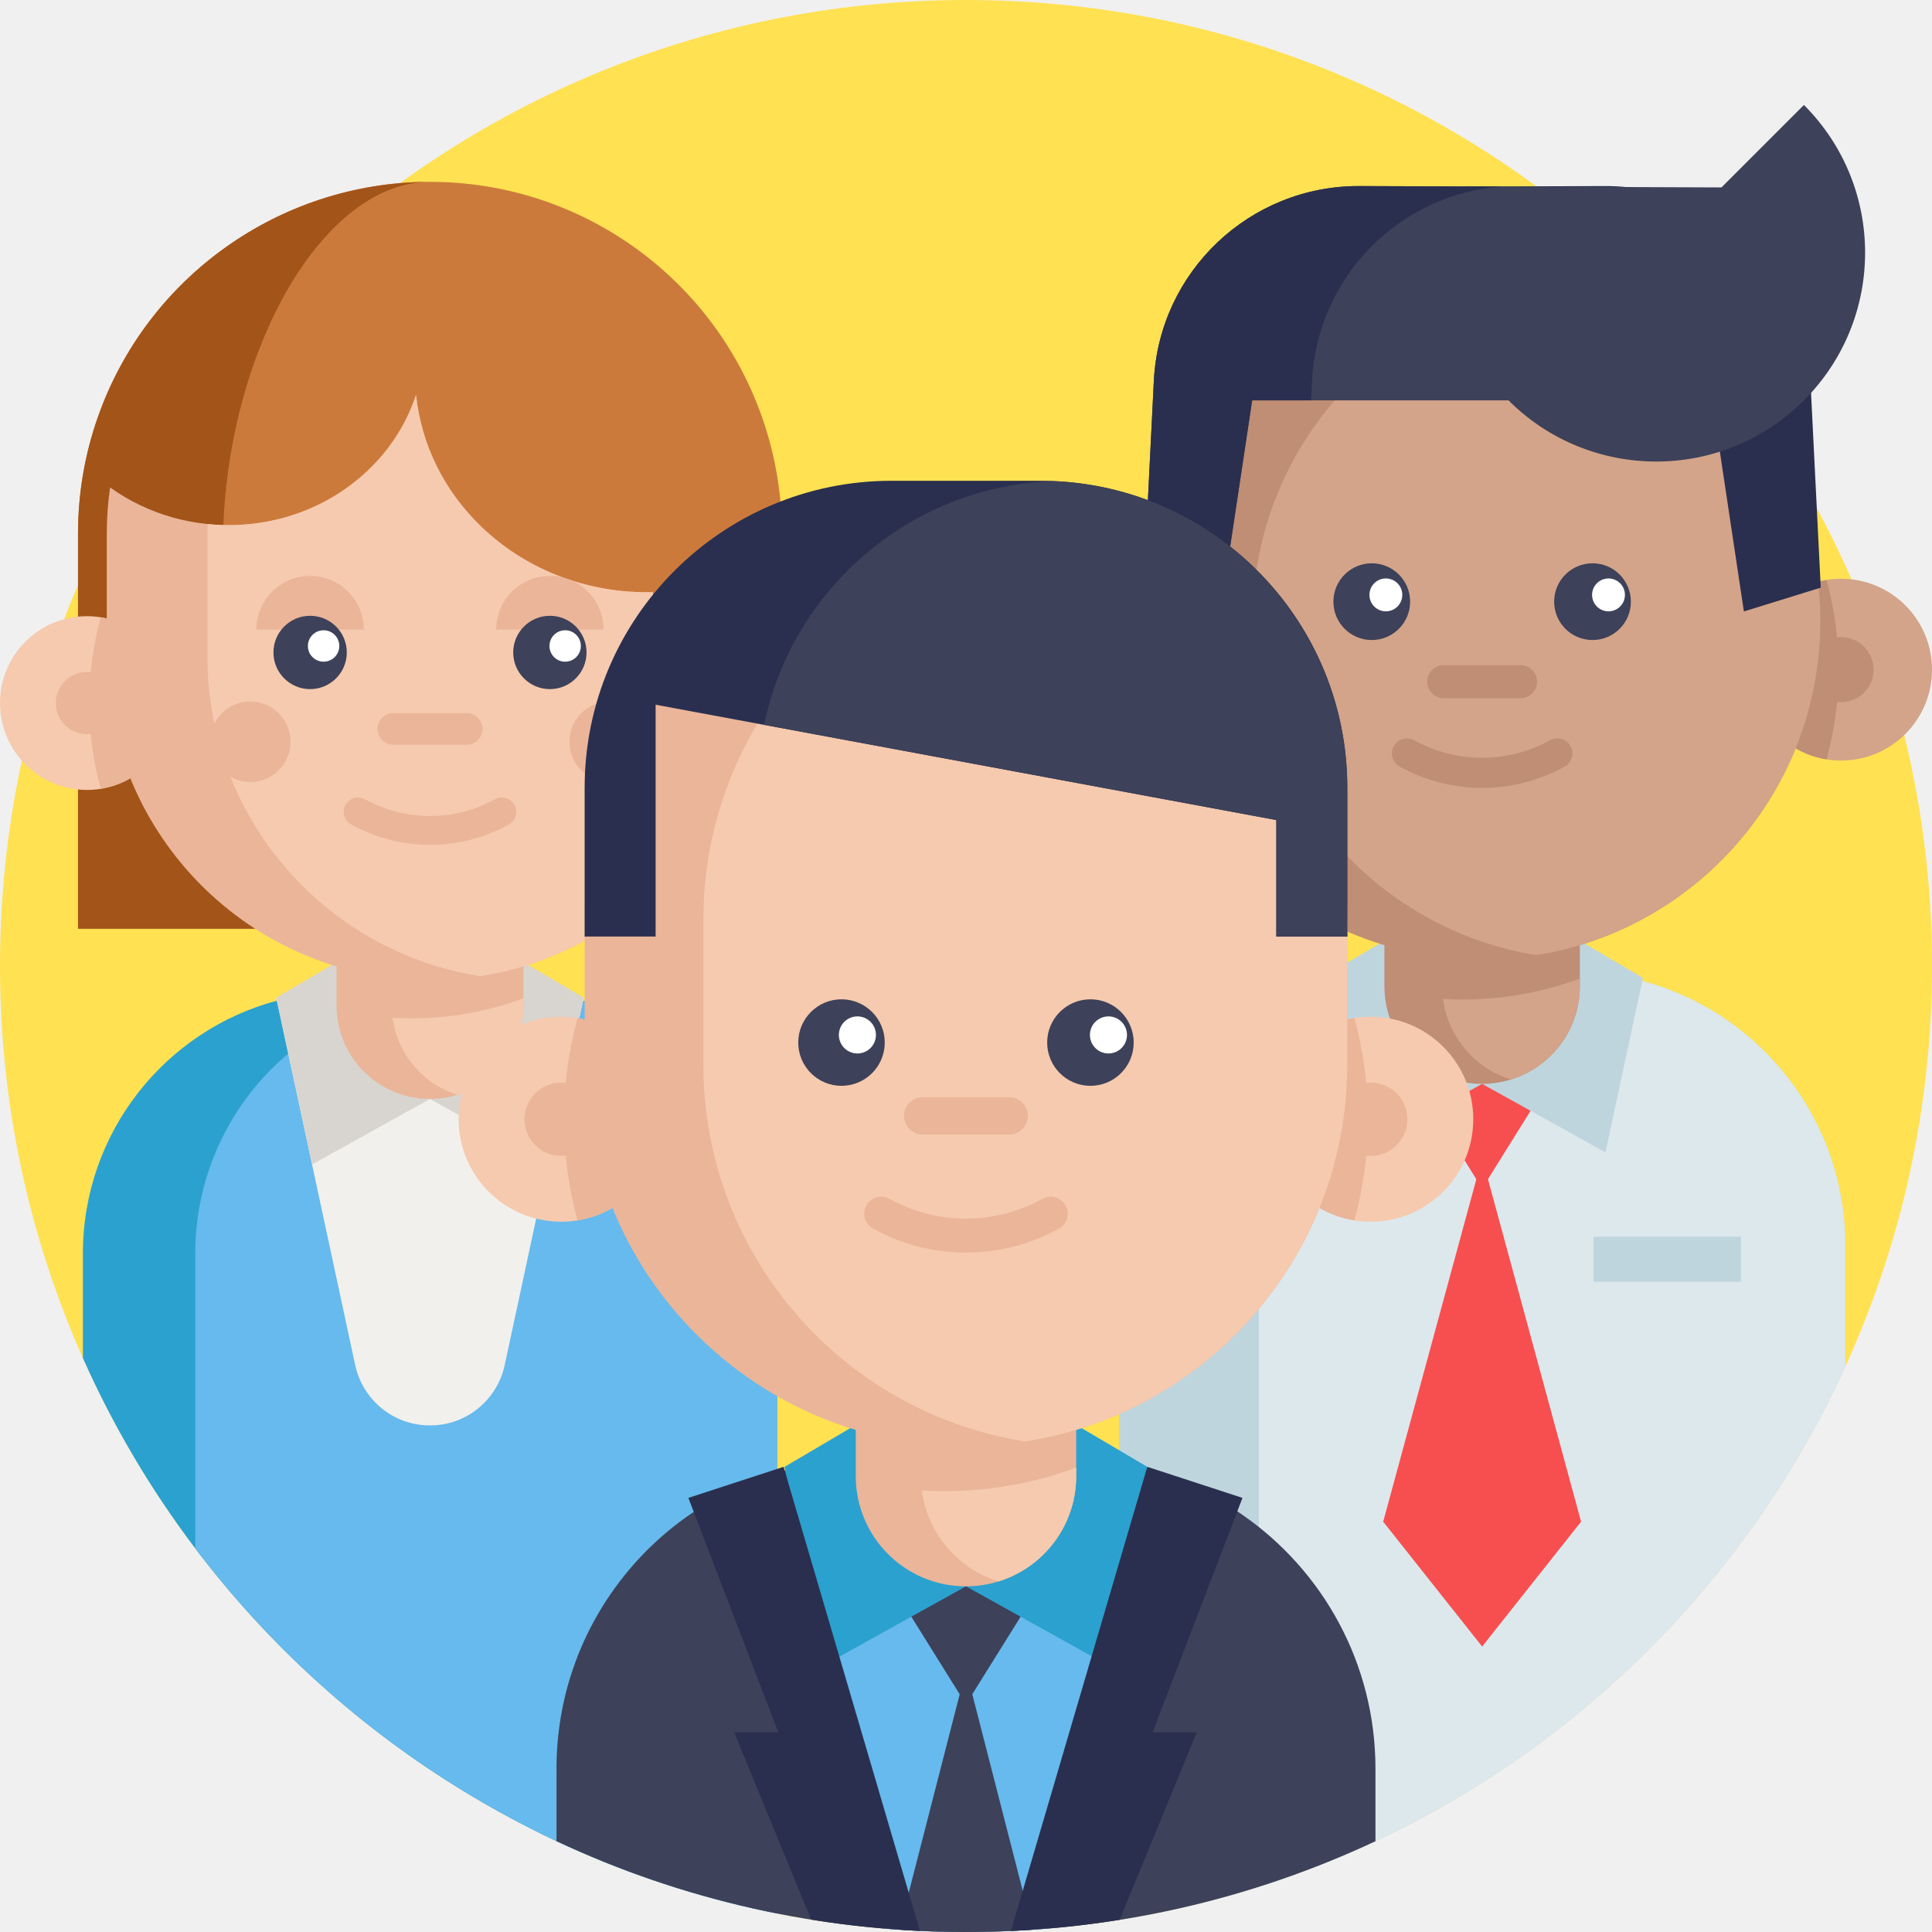
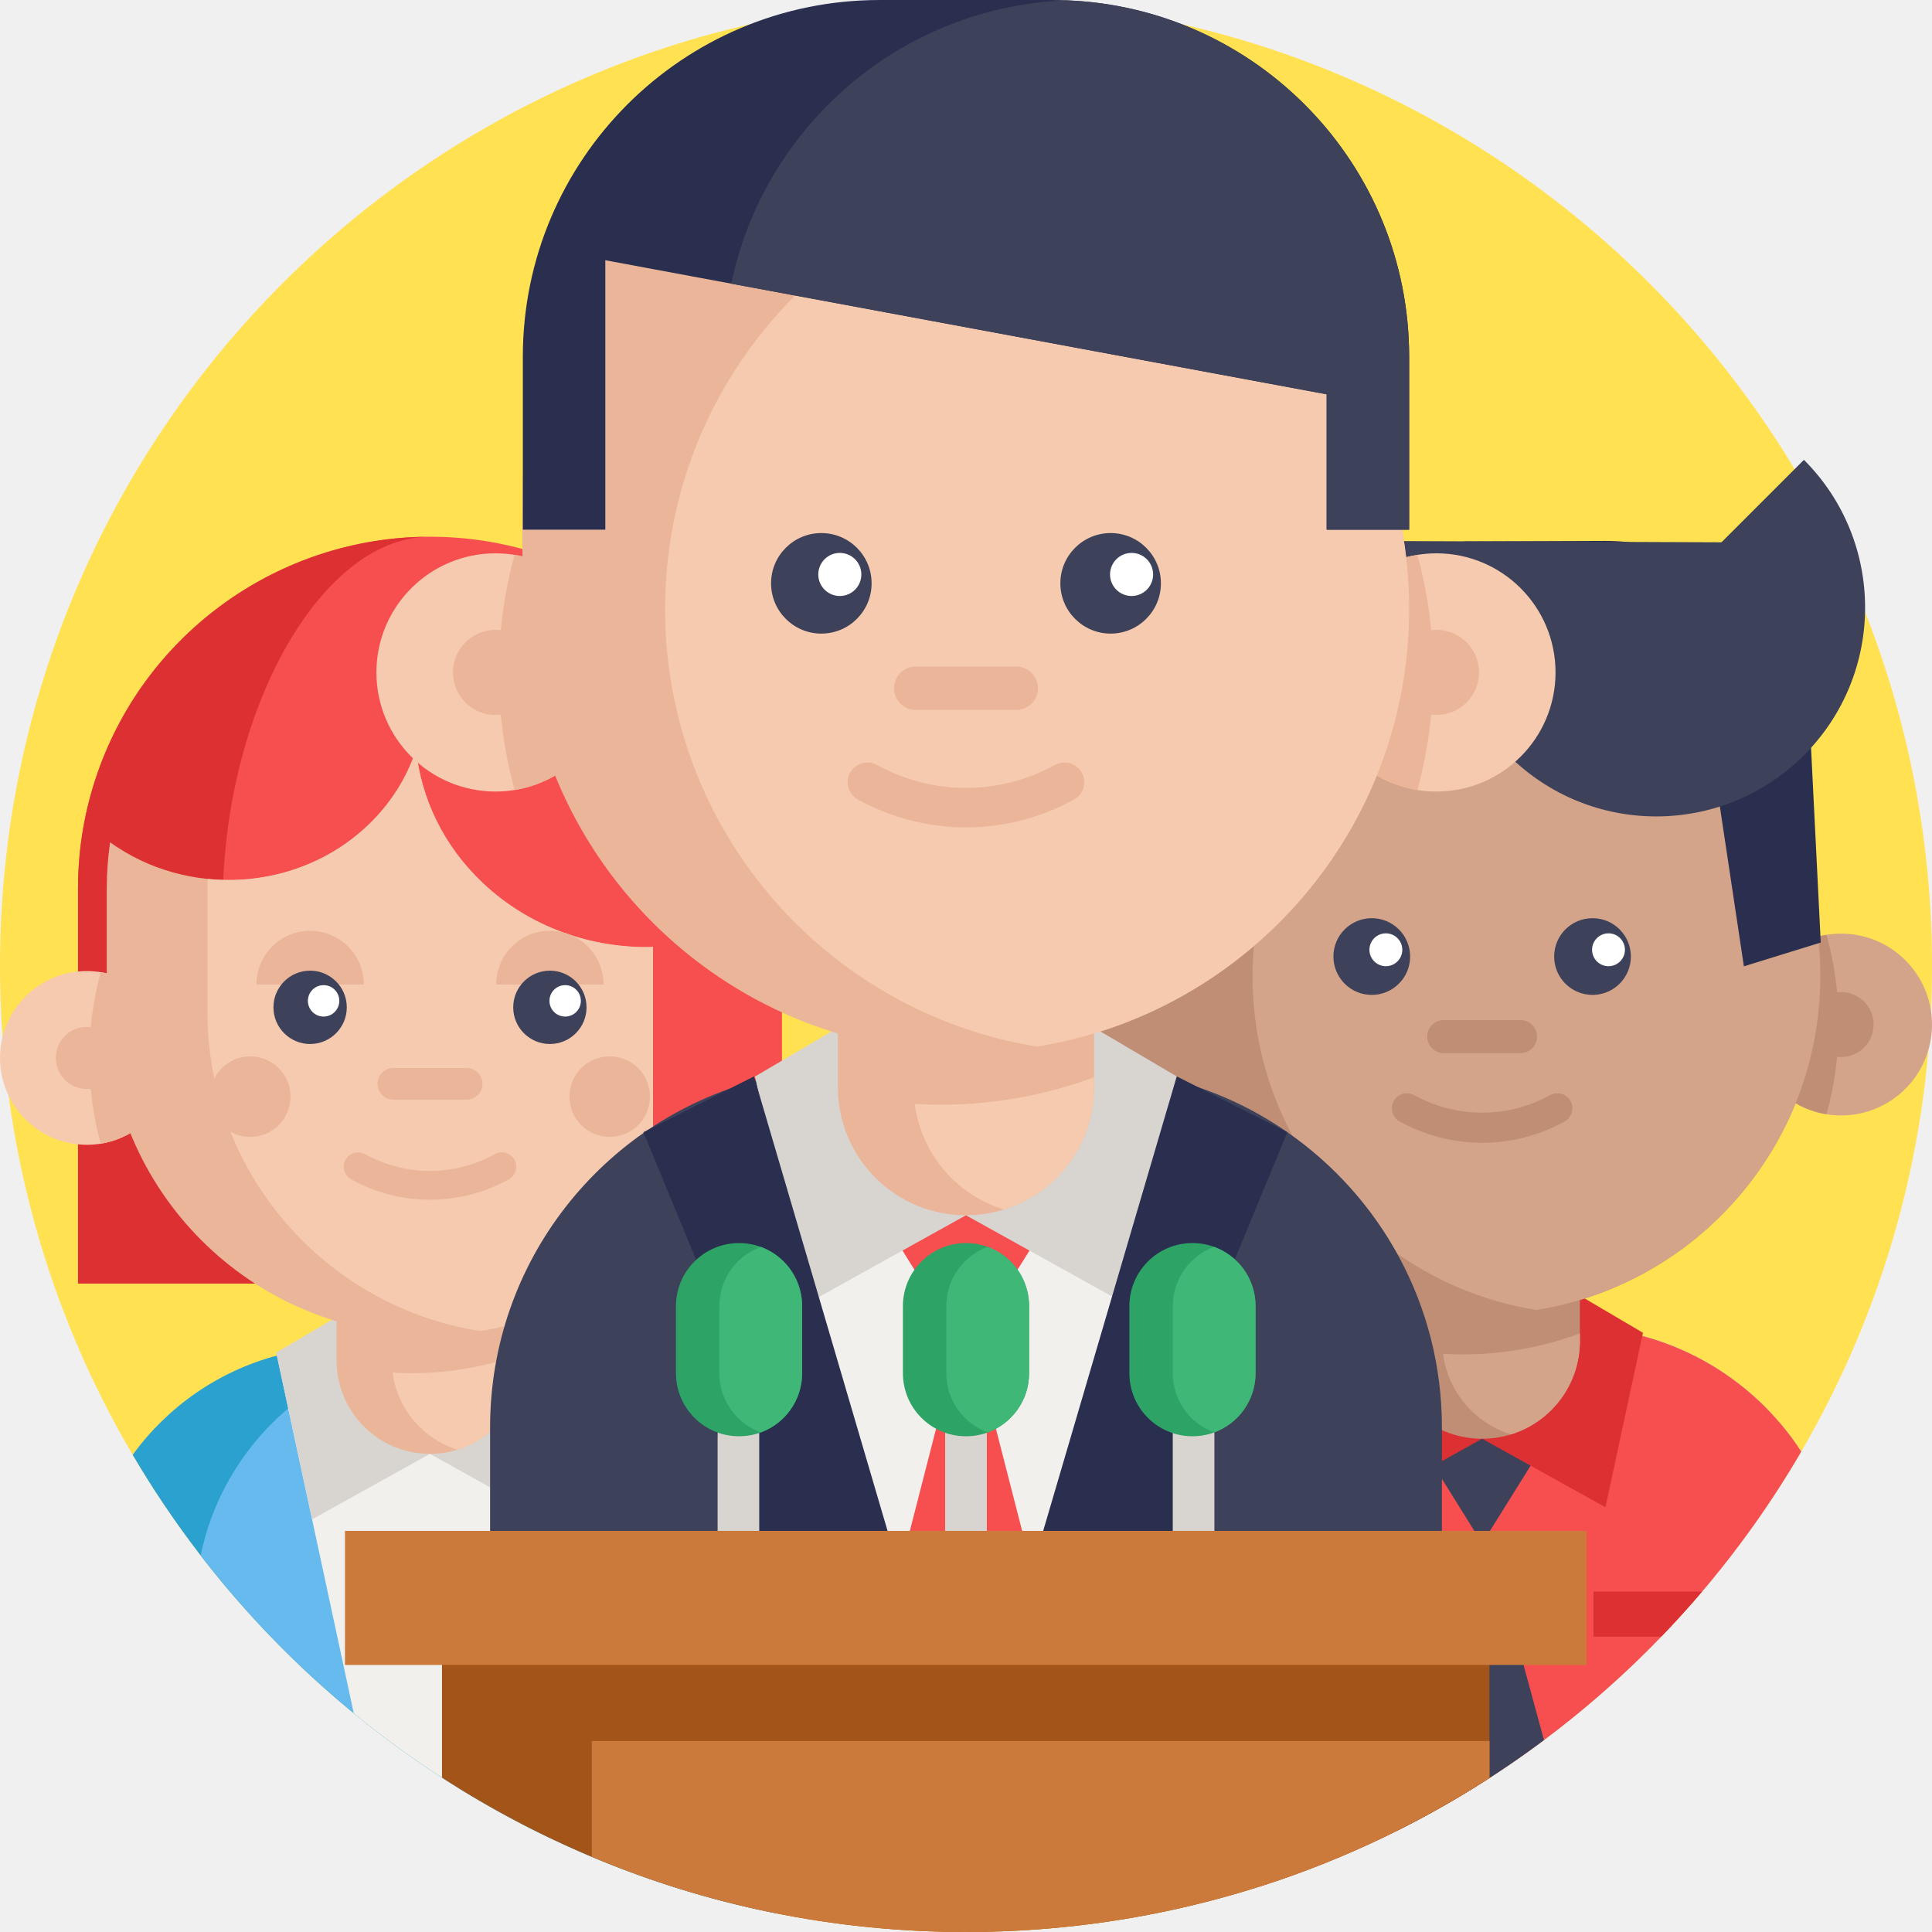
<svg xmlns="http://www.w3.org/2000/svg" height="512pt" viewBox="0 0 512 512" width="512pt">
-   <path d="m512 256c0 37.867-8.223 73.812-22.977 106.152-25.223 55.285-69.539 100.016-124.512 125.785-9.957 4.66-20.27 8.703-30.887 12.066-11.941 3.816-24.262 6.75-36.906 8.766-.051.012-.113.023-.168.023-6.203.992-12.465 1.754-18.805 2.289-1.352.113-2.707.219-4.066.312-1.914.125-3.836.238-5.77.324-3.949.188-7.918.281-11.91.281-4.098 0-8.16-.094-12.203-.293-1.828-.082-3.66-.188-5.488-.324-1.367-.094-2.727-.188-4.086-.301-6.488-.543-12.914-1.34-19.254-2.363-3.031-.492-6.051-1.023-9.039-1.621-12.969-2.57-25.57-6.109-37.742-10.562-7.055-2.57-13.961-5.445-20.711-8.609-2.297-1.078-4.586-2.195-6.855-3.355-5.828-2.945-11.523-6.113-17.082-9.488-27.848-16.863-52.215-38.891-71.797-64.75-11.754-15.527-21.773-32.434-29.777-50.449-14.117-31.742-21.965-66.895-21.965-103.883 0-141.387 114.613-256 256-256s256 114.613 256 256zm0 0" fill="#ffe152" />
-   <path d="m205.93 332.215v174.883c-12.969-2.57-25.57-6.109-37.742-10.562-7.055-2.57-13.961-5.445-20.711-8.609-2.297-1.078-4.586-2.195-6.855-3.355-5.828-2.945-11.523-6.113-17.082-9.488-27.848-16.863-52.215-38.891-71.797-64.75-11.754-15.527-21.773-32.434-29.777-50.449v-27.668c0-32.098 21.797-59.109 51.398-67.02 1.086-.293 2.172-.566 3.281-.793 2.934-.648 5.953-1.09 9.027-1.34 1.871-.145 3.762-.23 5.672-.23h45.191c5.047 0 9.969.535 14.715 1.57.27.051.543.113.812.176.797.18 1.602.375 2.383.586.023.012.043.012.062.02 7.816 2.09 15.078 5.508 21.547 10 18.055 12.527 29.875 33.395 29.875 57.031zm0 0" fill="#2ba1cf" />
-   <path d="m205.93 332.215v174.883c-12.969-2.57-25.57-6.109-37.742-10.562-7.055-2.57-13.961-5.445-20.711-8.609-2.297-1.078-4.586-2.195-6.855-3.355-5.828-2.945-11.523-6.113-17.082-9.488-27.848-16.863-52.215-38.891-71.797-64.75v-78.117c0-32.098 21.797-59.109 51.398-67.02 1.09-.293 2.176-.566 3.281-.793 2.938-.648 5.957-1.09 9.027-1.34 1.871-.145 3.762-.23 5.676-.23h15.41c5.047 0 9.969.535 14.715 1.57.27.051.543.113.812.176.797.18 1.602.375 2.383.586.023.012.043.012.062.02 7.816 2.09 15.078 5.508 21.547 10 18.055 12.527 29.875 33.395 29.875 57.031zm0 0" fill="#66baed" />
-   <path d="m154.68 264.398-.164.785-20.758 96.543c-1.992 9.277-10.156 16.004-19.641 16.012-.059 0-.113 0-.168 0-.062 0-.121 0-.184 0-9.488-.008-17.648-6.734-19.641-16.012l-20.758-96.535-.164-.793zm0 0" fill="#f2f0ec" />
-   <path d="m113.941 291.238-31.238 17.359-9.5-44.199 19.41-11.43" fill="#d8d5d0" />
-   <path d="m113.941 291.238 31.238 17.359 9.5-44.199-19.41-11.43" fill="#d8d5d0" />
-   <path d="m20.676 246.109v-104.641c0-10.633 1.773-21.051 5.273-30.965 13.098-37.266 48.461-62.312 87.996-62.312 4.898 0 9.785.379 14.535 1.129 21.719 3.395 41.648 14.48 56.098 31.219 14.602 16.918 22.645 38.555 22.645 60.93v104.641" fill="#cc7a3b" />
-   <path d="m59.043 145.555c0 37.012 21.676 79.832 33.578 100.555h-71.949v-104.641c0-10.629 1.777-21.047 5.273-30.965 13.02-37.051 48.059-62.023 87.32-62.305-28.676.715-54.223 46.723-54.223 97.355zm0 0" fill="#a35418" />
-   <path d="m138.703 236.105v30.383c0 11.121-7.332 20.523-17.434 23.645-2.312.719-4.777 1.105-7.324 1.105-13.672 0-24.75-11.078-24.75-24.75v-30.383zm0 0" fill="#eab599" />
-   <path d="m138.703 264.562v1.926c0 11.121-7.332 20.523-17.434 23.645-9.113-2.801-15.965-10.727-17.23-20.422 1.652.102 3.316.152 4.984.152 4.684 0 9.277-.371 13.746-1.105 5.512-.887 10.84-2.305 15.934-4.195zm0 0" fill="#f6caae" />
-   <path d="m46.043 186.316c0 11.461-8.371 20.965-19.336 22.727-1.195.195-2.43.297-3.688.297-12.715 0-23.02-10.305-23.02-23.023 0-12.715 10.305-23.02 23.02-23.02 1.258 0 2.492.102 3.688.297 10.965 1.762 19.336 11.262 19.336 22.723zm0 0" fill="#f6caae" />
-   <path d="m46.043 186.316c0 11.461-8.371 20.965-19.336 22.727-1.988-7.238-3.055-14.859-3.055-22.727 0-7.863 1.066-15.484 3.055-22.723 10.965 1.762 19.336 11.262 19.336 22.723zm0 0" fill="#eab599" />
-   <path d="m31.25 186.316c0 4.547-3.684 8.23-8.23 8.23-4.543 0-8.227-3.684-8.227-8.23 0-4.543 3.684-8.227 8.227-8.227 4.547 0 8.23 3.684 8.23 8.227zm0 0" fill="#eab599" />
-   <path d="m173.059 156.922v79.133c-12.23 11.676-27.914 19.762-45.363 22.574-.137.023-.285.047-.422.07-4.336.691-8.785 1.035-13.328 1.035-47.301 0-85.648-38.348-85.648-85.648v-32.617c0-4.176.297-8.285.875-12.301 20.379 14.656 49.598 13.207 68.215-4.387 6.164-5.824 10.449-12.758 12.871-20.113 1.348 12.879 7.238 25.414 17.68 35.285 12.43 11.734 28.852 17.395 45.121 16.969zm0 0" fill="#eab599" />
-   <path d="m173.059 156.922v79.133c-12.23 11.676-27.914 19.762-45.363 22.574-.137.023-.285.047-.422.07-40.969-6.402-72.305-41.855-72.305-84.613v-32.617c0-.867.016-1.73.047-2.59 15.102 1.547 30.789-3.148 42.371-14.102 6.164-5.82 10.449-12.758 12.871-20.109 1.348 12.879 7.238 25.414 17.68 35.285 12.43 11.734 28.852 17.395 45.121 16.969zm0 0" fill="#f6caae" />
-   <path d="m159.949 166.852c0-7.859-6.371-14.227-14.227-14.227-7.855 0-14.227 6.367-14.227 14.227" fill="#eab599" />
-   <path d="m96.41 166.852c0-7.859-6.371-14.227-14.227-14.227-7.855 0-14.223 6.367-14.223 14.227" fill="#eab599" />
-   <path d="m91.902 172.906c0 5.367-4.352 9.719-9.719 9.719-5.367 0-9.715-4.352-9.715-9.719s4.348-9.715 9.715-9.715c5.367 0 9.719 4.348 9.719 9.715zm0 0" fill="#3d4159" />
-   <path d="m155.438 172.906c0 5.367-4.348 9.719-9.715 9.719-5.367 0-9.715-4.352-9.715-9.719s4.348-9.715 9.715-9.715c5.367 0 9.715 4.348 9.715 9.715zm0 0" fill="#3d4159" />
-   <path d="m123.672 197.371h-19.434c-2.316 0-4.191-1.879-4.191-4.191s1.875-4.191 4.191-4.191h19.434c2.312 0 4.188 1.879 4.188 4.191s-1.875 4.191-4.188 4.191zm0 0" fill="#eab599" />
-   <path d="m113.953 223.891c-7.172 0-14.344-1.797-20.883-5.395-1.844-1.012-2.516-3.328-1.504-5.172 1.016-1.844 3.332-2.516 5.176-1.504 10.777 5.926 23.645 5.926 34.422 0 1.844-1.016 4.16-.34 5.176 1.504 1.012 1.844.34 4.16-1.504 5.172-6.539 3.598-13.711 5.395-20.883 5.395zm0 0" fill="#eab599" />
-   <path d="m89.922 171.191c0 2.301-1.867 4.164-4.164 4.164-2.301 0-4.164-1.863-4.164-4.164 0-2.301 1.863-4.164 4.164-4.164 2.297 0 4.164 1.863 4.164 4.164zm0 0" fill="#fff" />
-   <path d="m153.934 171.191c0 2.301-1.863 4.164-4.16 4.164-2.301 0-4.164-1.863-4.164-4.164 0-2.301 1.863-4.164 4.164-4.164 2.297 0 4.16 1.863 4.16 4.164zm0 0" fill="#fff" />
-   <path d="m172.25 196.574c0 5.891-4.777 10.668-10.672 10.668-5.891 0-10.668-4.777-10.668-10.668 0-5.895 4.777-10.672 10.668-10.672 5.895 0 10.672 4.777 10.672 10.672zm0 0" fill="#eab599" />
-   <path d="m76.988 196.574c0 5.891-4.773 10.668-10.668 10.668-5.891 0-10.668-4.777-10.668-10.668 0-5.895 4.777-10.672 10.668-10.672 5.895 0 10.668 4.777 10.668 10.672zm0 0" fill="#eab599" />
-   <path d="m489.023 330.105v32.047c-25.223 55.285-69.539 100.016-124.512 125.785-9.957 4.66-20.27 8.703-30.887 12.066-11.941 3.816-24.262 6.75-36.906 8.766-.051.012-.113.023-.168.023v-178.688c0-38.086 29.332-69.332 66.656-72.34 1.965-.168 3.938-.238 5.934-.238h47.273c5.59 0 11.031.613 16.258 1.816 32.266 7.375 56.352 36.27 56.352 70.762zm0 0" fill="#bfd5de" />
-   <path d="m489.023 330.105v32.047c-25.223 55.285-69.539 100.016-124.512 125.785-9.957 4.66-20.27 8.703-30.887 12.066v-169.898c0-40.082 32.508-72.578 72.602-72.578h10.195c40.105 0 72.602 32.496 72.602 72.578zm0 0" fill="#dde8ed" />
-   <path d="m321.734 177.465c0 11.992-8.758 21.934-20.227 23.777-1.254.203-2.543.309-3.859.309-13.305 0-24.086-10.781-24.086-24.086 0-13.305 10.781-24.086 24.086-24.086 1.316 0 2.605.105 3.859.309 11.469 1.848 20.227 11.789 20.227 23.777zm0 0" fill="#d3a489" />
-   <path d="m412.273 283.711-19.488 31.258-19.488-31.258" fill="#f74f4f" />
-   <path d="m419.004 403.266-26.219 33.086-26.223-33.086 26.227-96.43zm0 0" fill="#f74f4f" />
-   <path d="m321.734 177.465c0 11.992-8.758 21.934-20.227 23.777-2.082-7.574-3.195-15.547-3.195-23.777 0-8.227 1.113-16.199 3.195-23.777 11.469 1.848 20.227 11.789 20.227 23.777zm0 0" fill="#bf8e75" />
-   <path d="m306.258 177.465c0 4.754-3.855 8.609-8.609 8.609-4.754 0-8.605-3.855-8.605-8.609s3.852-8.605 8.605-8.605c4.754 0 8.609 3.852 8.609 8.605zm0 0" fill="#bf8e75" />
-   <path d="m392.777 287.238-32.68 18.164-9.941-46.246 20.305-11.961" fill="#bfd5de" />
-   <path d="m392.777 287.238 32.684 18.164 9.941-46.246-20.309-11.961" fill="#bfd5de" />
-   <path d="m463.828 177.465c0 11.992 8.758 21.934 20.227 23.777 1.254.203 2.543.309 3.859.309 13.305 0 24.086-10.781 24.086-24.086 0-13.305-10.781-24.086-24.086-24.086-1.316 0-2.605.105-3.859.309-11.469 1.848-20.227 11.789-20.227 23.777zm0 0" fill="#d3a489" />
-   <g fill="#bf8e75">
-     <path d="m463.828 177.465c0 11.992 8.758 21.934 20.227 23.777 2.086-7.574 3.195-15.547 3.195-23.777 0-8.227-1.109-16.199-3.195-23.777-11.469 1.848-20.227 11.789-20.227 23.777zm0 0" />
-     <path d="m496.523 177.465c0 4.754-3.855 8.609-8.609 8.609-4.754 0-8.609-3.855-8.609-8.609s3.855-8.605 8.609-8.605c4.754 0 8.609 3.852 8.609 8.605zm0 0" />
-     <path d="m482.398 164.664c0 44.594-32.578 81.59-75.234 88.457-4.676.77-9.48 1.156-14.383 1.156-49.496 0-89.613-40.117-89.613-89.613 0-23.418 8.133-58.574 22.84-74.539 16.375-17.777 40.695-15.078 66.773-15.078 4.902 0 9.703.391 14.383 1.16 42.656 6.867 75.234 43.859 75.234 88.457zm0 0" />
-     <path d="m418.684 229.559v31.785c0 11.637-7.672 21.473-18.242 24.738-2.418.75-4.996 1.156-7.664 1.156-14.301 0-25.895-11.594-25.895-25.895v-31.785zm0 0" />
+   <path d="m512 256c0 46.906-12.613 90.875-34.648 128.68v.012c-7.66 13.152-16.469 25.555-26.27 37.082-3.48 4.094-7.094 8.078-10.824 11.953-9.594 9.949-20 19.121-31.086 27.418-12.309 9.195-25.477 17.324-39.363 24.23-11.586 5.758-23.676 10.66-36.184 14.641-11.996 3.812-24.379 6.77-37.074 8.785-13.207 2.102-26.746 3.199-40.551 3.199-17.137 0-33.875-1.684-50.07-4.902-31.953-6.332-61.766-18.609-88.242-35.641-8.316-5.348-16.312-11.168-23.938-17.43-15.059-12.348-28.672-26.391-40.574-41.816-6.543-8.484-12.562-17.387-18.016-26.664-22.352-38.004-35.16-82.277-35.16-129.547 0-141.387 114.613-256 256-256s256 114.613 256 256zm0 0" fill="#ffe152" />
+   <path d="m205.93 426.266v80.832c-61.84-12.254-115.66-46.789-152.754-94.887-6.543-8.484-12.562-17.387-18.016-26.664 9.215-12.695 22.633-22.141 38.203-26.301 1.086-.293 2.172-.562 3.281-.793 2.934-.648 5.953-1.086 9.027-1.34 1.871-.145 3.762-.227 5.672-.227h45.191c5.047 0 9.969.531 14.715 1.566.27.051.543.113.812.176.797.18 1.602.379 2.383.586.023.012.043.012.062.02 7.816 2.09 15.078 5.508 21.547 10 18.055 12.531 29.875 33.395 29.875 57.031zm0 0" fill="#2ba1cf" />
+   <path d="m205.93 426.266v80.832c-61.84-12.254-115.66-46.789-152.754-94.887 5.285-25.723 24.805-46.246 49.965-52.965 1.09-.293 2.176-.562 3.281-.793 2.938-.648 5.957-1.086 9.027-1.34 1.871-.145 3.762-.227 5.676-.227h15.41c5.047 0 9.969.531 14.715 1.566.27.051.543.113.812.176.797.18 1.602.379 2.383.586.023.012.043.012.062.02 7.816 2.09 15.078 5.508 21.547 10 18.055 12.531 29.875 33.395 29.875 57.031zm0 0" fill="#66baed" />
+   <path d="m154.688 358.441-.18.785-20.75 96.547c-1.746 8.09-8.172 14.242-16.07 15.684-8.316-5.348-16.312-11.168-23.938-17.43l-20.379-94.793-.164-.793zm0 0" fill="#f2f0ec" />
+   <path d="m113.941 385.285-31.238 17.359-9.5-44.199 19.41-11.43" fill="#d8d5d0" />
+   <path d="m113.941 385.285 31.238 17.359 9.5-44.199-19.41-11.43" fill="#d8d5d0" />
+   <path d="m20.676 340.156v-104.641c0-10.633 1.773-21.051 5.273-30.965 13.098-37.266 48.461-62.312 87.996-62.312 4.898 0 9.785.379 14.535 1.129 21.719 3.395 41.648 14.48 56.098 31.219 14.602 16.918 22.645 38.555 22.645 60.93v104.637" fill="#f74f4f" />
+   <path d="m59.043 239.602c0 37.012 21.676 79.832 33.578 100.555h-71.949v-104.641c0-10.633 1.777-21.051 5.273-30.965 13.02-37.051 48.059-62.023 87.32-62.309-28.676.719-54.223 46.727-54.223 97.359zm0 0" fill="#dd3033" />
+   <path d="m138.703 330.156v30.379c0 11.121-7.332 20.523-17.434 23.645-2.312.719-4.777 1.105-7.324 1.105-13.672 0-24.75-11.078-24.75-24.75v-30.379zm0 0" fill="#eab599" />
+   <path d="m138.703 358.609v1.926c0 11.121-7.332 20.523-17.434 23.645-9.113-2.801-15.965-10.727-17.23-20.422 1.652.102 3.316.152 4.984.152 4.684 0 9.277-.371 13.746-1.105 5.512-.887 10.84-2.305 15.934-4.195zm0 0" fill="#f6caae" />
+   <path d="m46.043 280.363c0 11.461-8.371 20.961-19.336 22.727-1.195.195-2.43.297-3.688.297-12.715 0-23.02-10.305-23.02-23.023s10.305-23.02 23.02-23.02c1.258 0 2.492.102 3.688.293 10.965 1.766 19.336 11.27 19.336 22.727zm0 0" fill="#f6caae" />
+   <path d="m46.043 280.363c0 11.461-8.371 20.961-19.336 22.727-1.988-7.242-3.055-14.859-3.055-22.727 0-7.863 1.066-15.484 3.055-22.727 10.965 1.766 19.336 11.27 19.336 22.727zm0 0" fill="#eab599" />
+   <path d="m31.25 280.363c0 4.543-3.684 8.227-8.23 8.227-4.543 0-8.227-3.684-8.227-8.227s3.684-8.227 8.227-8.227c4.547 0 8.23 3.684 8.23 8.227zm0 0" fill="#eab599" />
+   <path d="m173.059 250.969v79.133c-12.23 11.676-27.914 19.762-45.363 22.574-.137.023-.285.047-.422.066-4.336.695-8.785 1.039-13.328 1.039-47.301 0-85.648-38.348-85.648-85.648v-32.617c0-4.176.297-8.285.875-12.301 20.379 14.656 49.598 13.207 68.215-4.391 6.164-5.82 10.449-12.754 12.871-20.109 1.348 12.879 7.238 25.414 17.68 35.285 12.43 11.734 28.852 17.395 45.121 16.969zm0 0" fill="#eab599" />
+   <path d="m173.059 250.969v79.133c-12.23 11.676-27.914 19.762-45.363 22.574-.137.023-.285.047-.422.066-40.969-6.398-72.305-41.852-72.305-84.609v-32.617c0-.871.016-1.73.047-2.594 15.102 1.551 30.789-3.145 42.371-14.098 6.164-5.82 10.449-12.758 12.871-20.109 1.348 12.879 7.238 25.414 17.68 35.281 12.43 11.738 28.852 17.398 45.121 16.973zm0 0" fill="#f6caae" />
+   <path d="m159.949 260.898c0-7.859-6.371-14.227-14.227-14.227-7.855 0-14.227 6.367-14.227 14.227" fill="#eab599" />
+   <path d="m96.41 260.898c0-7.859-6.371-14.227-14.227-14.227-7.855 0-14.223 6.367-14.223 14.227" fill="#eab599" />
+   <path d="m91.902 266.953c0 5.367-4.352 9.719-9.719 9.719-5.367 0-9.715-4.352-9.715-9.719s4.348-9.715 9.715-9.715c5.367 0 9.719 4.348 9.719 9.715zm0 0" fill="#3d4159" />
+   <path d="m155.438 266.953c0 5.367-4.348 9.719-9.715 9.719-5.367 0-9.715-4.352-9.715-9.719s4.348-9.715 9.715-9.715c5.367 0 9.715 4.348 9.715 9.715zm0 0" fill="#3d4159" />
+   <path d="m123.672 291.418h-19.434c-2.316 0-4.191-1.875-4.191-4.191 0-2.312 1.875-4.191 4.191-4.191h19.434c2.312 0 4.188 1.879 4.188 4.191 0 2.316-1.875 4.191-4.188 4.191zm0 0" fill="#eab599" />
+   <path d="m113.953 317.934c-7.172 0-14.344-1.797-20.883-5.391-1.844-1.012-2.516-3.328-1.504-5.172 1.016-1.848 3.332-2.52 5.176-1.504 10.777 5.922 23.645 5.922 34.422 0 1.844-1.016 4.16-.344 5.176 1.504 1.012 1.844.34 4.16-1.504 5.172-6.539 3.598-13.711 5.391-20.883 5.391zm0 0" fill="#eab599" />
+   <path d="m89.922 265.238c0 2.301-1.867 4.164-4.164 4.164-2.301 0-4.164-1.863-4.164-4.164s1.863-4.164 4.164-4.164c2.297 0 4.164 1.863 4.164 4.164zm0 0" fill="#fff" />
+   <path d="m153.934 265.238c0 2.301-1.863 4.164-4.16 4.164-2.301 0-4.164-1.863-4.164-4.164s1.863-4.164 4.164-4.164c2.297 0 4.16 1.863 4.16 4.164zm0 0" fill="#fff" />
+   <path d="m172.25 290.621c0 5.891-4.777 10.668-10.672 10.668-5.891 0-10.668-4.777-10.668-10.668 0-5.895 4.777-10.672 10.668-10.672 5.895 0 10.672 4.777 10.672 10.672zm0 0" fill="#eab599" />
+   <path d="m76.988 290.621c0 5.891-4.773 10.668-10.668 10.668-5.891 0-10.668-4.777-10.668-10.668 0-5.895 4.777-10.672 10.668-10.672 5.895 0 10.668 4.777 10.668 10.672zm0 0" fill="#eab599" />
+   <path d="m477.352 384.68v.012c-31.66 54.332-82.734 95.941-143.727 115.324-11.996 3.812-24.379 6.77-37.074 8.785v-84.645c0-38.086 29.332-69.328 66.656-72.34 1.965-.168 3.938-.238 5.934-.238h47.273c5.59 0 11.031.613 16.258 1.816 18.652 4.262 34.566 15.715 44.68 31.285zm0 0" fill="#bfd5de" />
+   <path d="m477.352 384.68c-31.648 54.336-82.734 95.953-143.727 115.336v-75.859c0-40.082 32.508-72.578 72.602-72.578h10.195c25.539 0 47.992 13.176 60.93 33.102zm0 0" fill="#f74f4f" />
+   <path d="m321.734 271.512c0 11.992-8.758 21.934-20.227 23.777-1.254.203-2.543.309-3.859.309-13.305 0-24.086-10.781-24.086-24.086 0-13.305 10.781-24.086 24.086-24.086 1.316 0 2.605.105 3.859.309 11.469 1.848 20.227 11.789 20.227 23.777zm0 0" fill="#d3a489" />
+   <path d="m412.273 377.762-19.488 31.254-19.488-31.254" fill="#3d4159" />
+   <path d="m409.172 461.145c-12.309 9.195-25.477 17.324-39.363 24.23l22.98-84.488zm0 0" fill="#3d4159" />
+   <path d="m321.734 271.512c0 11.992-8.758 21.934-20.227 23.777-2.082-7.574-3.195-15.547-3.195-23.777 0-8.227 1.113-16.199 3.195-23.777 11.469 1.848 20.227 11.789 20.227 23.777zm0 0" fill="#bf8e75" />
+   <path d="m306.258 271.512c0 4.754-3.855 8.609-8.609 8.609-4.754 0-8.605-3.855-8.605-8.609 0-4.754 3.852-8.605 8.605-8.605 4.754 0 8.609 3.852 8.609 8.605zm0 0" fill="#bf8e75" />
+   <path d="m392.777 381.285-32.68 18.16-9.941-46.242 20.305-11.961" fill="#dd3033" />
+   <path d="m392.777 381.285 32.684 18.16 9.941-46.242-20.309-11.961" fill="#dd3033" />
+   <path d="m463.828 271.512c0 11.992 8.758 21.934 20.227 23.777 1.254.203 2.543.309 3.859.309 13.305 0 24.086-10.781 24.086-24.086 0-13.305-10.781-24.086-24.086-24.086-1.316 0-2.605.105-3.859.309-11.469 1.848-20.227 11.789-20.227 23.777zm0 0" fill="#d3a489" />
+   <path d="m463.828 271.512c0 11.992 8.758 21.934 20.227 23.777 2.086-7.574 3.195-15.547 3.195-23.777 0-8.227-1.109-16.199-3.195-23.777-11.469 1.848-20.227 11.789-20.227 23.777zm0 0" fill="#bf8e75" />
+   <path d="m496.523 271.512c0 4.754-3.855 8.609-8.609 8.609-4.754 0-8.609-3.855-8.609-8.609 0-4.754 3.855-8.605 8.609-8.605 4.754 0 8.609 3.852 8.609 8.605zm0 0" fill="#bf8e75" />
+   <path d="m482.398 258.711c0 44.598-32.578 81.59-75.234 88.457-4.676.77-9.48 1.156-14.383 1.156-49.496 0-89.613-40.117-89.613-89.613 0-23.418 8.133-58.574 22.84-74.539 16.375-17.777 40.695-15.074 66.773-15.074 4.902 0 9.703.387 14.383 1.156 42.656 6.867 75.234 43.859 75.234 88.457zm0 0" fill="#bf8e75" />
+   <path d="m418.684 323.605v31.781c0 11.641-7.672 21.473-18.242 24.742-2.418.75-4.996 1.156-7.664 1.156-14.301 0-25.895-11.594-25.895-25.898v-31.781zm0 0" fill="#bf8e75" />
+   <path d="m418.684 353.375v2.016c0 11.637-7.672 21.473-18.242 24.738-9.535-2.93-16.703-11.223-18.027-21.367 1.73.105 3.469.16 5.219.16 4.898 0 9.703-.391 14.383-1.156 5.766-.93 11.336-2.414 16.668-4.391zm0 0" fill="#d3a489" />
+   <path d="m482.398 258.711c0 44.598-32.578 81.59-75.234 88.457-42.652-6.867-75.23-43.859-75.23-88.457 0-27.461 12.352-52.039 31.809-68.48 12.133-10.258 27.035-17.34 43.422-19.98 39.766 6.402 70.785 39 74.793 79.527.293 2.938.441 5.922.441 8.934zm0 0" fill="#d3a489" />
+   <path d="m392.785 302.848c-7.508 0-15.008-1.879-21.848-5.641-1.934-1.062-2.637-3.484-1.574-5.414 1.059-1.93 3.484-2.633 5.414-1.574 11.273 6.199 24.738 6.199 36.016 0 1.926-1.059 4.352-.355 5.41 1.574 1.062 1.93.359 4.352-1.57 5.414-6.84 3.762-14.348 5.641-21.848 5.641zm0 0" fill="#bf8e75" />
+   <path d="m373.699 253.496c0 5.613-4.551 10.164-10.168 10.164-5.613 0-10.164-4.551-10.164-10.164 0-5.617 4.551-10.168 10.164-10.168 5.617 0 10.168 4.551 10.168 10.168zm0 0" fill="#3d4159" />
+   <path d="m432.199 253.496c0 5.613-4.551 10.164-10.164 10.164-5.617 0-10.168-4.551-10.168-10.164 0-5.617 4.551-10.168 10.168-10.168 5.613 0 10.164 4.551 10.164 10.168zm0 0" fill="#3d4159" />
+   <path d="m371.625 251.699c0 2.406-1.949 4.355-4.355 4.355s-4.355-1.949-4.355-4.355 1.949-4.355 4.355-4.355 4.355 1.949 4.355 4.355zm0 0" fill="#fff" />
+   <path d="m430.625 251.699c0 2.406-1.949 4.355-4.355 4.355s-4.355-1.949-4.355-4.355 1.949-4.355 4.355-4.355 4.355 1.949 4.355 4.355zm0 0" fill="#fff" />
+   <path d="m402.949 279.09h-20.332c-2.422 0-4.387-1.965-4.387-4.387s1.965-4.383 4.387-4.383h20.332c2.422 0 4.387 1.961 4.387 4.383-.004 2.422-1.965 4.387-4.387 4.387zm0 0" fill="#bf8e75" />
+   <path d="m451.082 421.773c-3.48 4.094-7.094 8.078-10.824 11.953h-17.973v-11.953zm0 0" fill="#dd3033" />
+   <path d="m387.539 143.492c27.148 1.941 48.945 23.871 50.324 51.477l.258 5.184h15.617l8.41 55.93 20.371-6.305-2.734-54.809c-1.445-28.996-25.43-51.723-54.453-51.617zm0 0" fill="#2a2f4f" />
+   <path d="m478.059 121.863c21.617 21.617 21.617 56.668 0 78.285-21.617 21.617-56.668 21.617-78.285 0zm0 0" fill="#3d4159" />
+   <path d="m399.773 200.148h-67.938l-8.414 55.934-20.371-6.305 2.73-54.809c1.445-28.992 25.43-51.727 54.457-51.617l98.121.371 12.973 23.348" fill="#3d4159" />
+   <path d="m382.121 378.242v29.246c-25.551 14.504-53.844 24.723-83.906 29.707-6.449 1.066-12.969 1.902-19.562 2.477-4.105.367-8.242.629-12.414.785-3.395.145-6.812.207-10.238.207-7.648 0-15.203-.332-22.676-.992-18.953-1.66-37.312-5.391-54.855-10.961-17.031-5.402-33.301-12.551-48.59-21.223v-29.246c0-44.012 29.887-81.043 70.48-91.898 1.484-.398 2.977-.762 4.492-1.086 4.035-.879 8.172-1.484 12.383-1.828 2.57-.211 5.16-.316 7.785-.316h61.953c6.926 0 13.676.734 20.176 2.145.375.074.75.156 1.117.238 1.098.254 2.195.523 3.27.816.031.012.055.012.086.02 10.711 2.863 20.676 7.555 29.539 13.711 24.754 17.176 40.961 45.797 40.961 78.199zm0 0" fill="#3d4159" />
+   <path d="m311.852 285.258-.23 1.074-32.969 153.34c-7.461.66-15.023.992-22.652.992-7.648 0-15.203-.332-22.676-.992l-32.965-153.328-.23-1.086zm0 0" fill="#f2f0ec" />
+   <path d="m162.887 178.199c0 15.715-11.48 28.742-26.512 31.16-1.641.27-3.332.406-5.055.406-17.438 0-31.566-14.129-31.566-31.566 0-17.434 14.129-31.562 31.566-31.562 1.723 0 3.414.137 5.055.406 15.031 2.418 26.512 15.445 26.512 31.156zm0 0" fill="#f6caae" />
+   <path d="m281.535 317.441-25.539 40.961-25.539-40.961" fill="#f74f4f" />
+   <path d="m279.574 439.582c-7.766.719-15.633 1.086-23.574 1.086-7.953 0-15.82-.367-23.582-1.078l23.582-91.848zm0 0" fill="#f74f4f" />
+   <path d="m162.887 178.199c0 15.715-11.48 28.742-26.512 31.16-2.73-9.926-4.188-20.375-4.188-31.16 0-10.781 1.457-21.23 4.188-31.156 15.031 2.418 26.512 15.445 26.512 31.156zm0 0" fill="#eab599" />
+   <path d="m142.602 178.199c0 6.234-5.051 11.285-11.281 11.285-6.23 0-11.281-5.051-11.281-11.285 0-6.23 5.051-11.281 11.281-11.281 6.23 0 11.281 5.051 11.281 11.281zm0 0" fill="#eab599" />
+   <path d="m255.988 322.059-42.828 23.805-13.031-60.602 26.613-15.676" fill="#d8d5d0" />
+   <path d="m255.988 322.059 42.832 23.805 13.027-60.602-26.613-15.676" fill="#d8d5d0" />
+   <path d="m349.102 178.199c0 15.715 11.477 28.742 26.508 31.16 1.645.27 3.332.406 5.059.406 17.438 0 31.562-14.129 31.562-31.566 0-17.434-14.125-31.562-31.562-31.562-1.727 0-3.414.137-5.059.406-15.031 2.418-26.508 15.445-26.508 31.156zm0 0" fill="#f6caae" />
+   <g fill="#eab599">
+     <path d="m349.102 178.199c0 15.715 11.477 28.742 26.508 31.16 2.73-9.926 4.191-20.375 4.191-31.16 0-10.781-1.457-21.23-4.191-31.156-15.031 2.418-26.508 15.445-26.508 31.156zm0 0" />
+     <path d="m391.949 178.199c0 6.234-5.051 11.285-11.281 11.285s-11.281-5.051-11.281-11.285c0-6.23 5.051-11.281 11.281-11.281s11.281 5.051 11.281 11.281zm0 0" />
+     <path d="m373.438 161.422c0 58.445-42.695 106.926-98.594 115.93-6.133 1.004-12.426 1.516-18.848 1.516-64.867 0-117.445-52.578-117.445-117.445 0-30.688-2.633-76.762 16.641-97.684 21.461-23.297 66.625-19.758 100.805-19.758 6.422 0 12.715.508 18.848 1.516 55.898 9 98.594 57.484 98.594 115.926zm0 0" />
+     <path d="m289.938 246.469v41.656c0 15.25-10.055 28.137-23.906 32.418-3.168.984-6.547 1.516-10.043 1.516-18.746 0-33.938-15.191-33.938-33.934v-41.656zm0 0" />
  </g>
-   <path d="m418.684 259.328v2.016c0 11.637-7.672 21.473-18.242 24.738-9.535-2.93-16.703-11.223-18.027-21.367 1.73.105 3.469.16 5.219.16 4.898 0 9.703-.391 14.383-1.156 5.766-.93 11.336-2.41 16.668-4.391zm0 0" fill="#d3a489" />
-   <path d="m482.398 164.664c0 44.594-32.578 81.59-75.234 88.457-42.652-6.867-75.23-43.863-75.23-88.457 0-27.461 12.352-52.039 31.809-68.48 12.133-10.258 27.035-17.34 43.422-19.98 39.766 6.402 70.785 39 74.793 79.523.293 2.941.441 5.926.441 8.938zm0 0" fill="#d3a489" />
-   <path d="m392.785 208.801c-7.508 0-15.008-1.879-21.848-5.641-1.934-1.059-2.637-3.484-1.574-5.414 1.059-1.93 3.484-2.633 5.414-1.57 11.273 6.195 24.738 6.195 36.016 0 1.926-1.062 4.352-.359 5.41 1.57 1.062 1.93.359 4.355-1.57 5.414-6.84 3.762-14.348 5.641-21.848 5.641zm0 0" fill="#bf8e75" />
-   <path d="m373.699 159.449c0 5.613-4.551 10.164-10.168 10.164-5.613 0-10.164-4.551-10.164-10.164 0-5.617 4.551-10.168 10.164-10.168 5.617 0 10.168 4.551 10.168 10.168zm0 0" fill="#3d4159" />
-   <path d="m432.199 159.449c0 5.613-4.551 10.164-10.164 10.164-5.617 0-10.168-4.551-10.168-10.164 0-5.617 4.551-10.168 10.168-10.168 5.613 0 10.164 4.551 10.164 10.168zm0 0" fill="#3d4159" />
-   <path d="m371.625 157.652c0 2.406-1.949 4.359-4.355 4.359s-4.355-1.953-4.355-4.359c0-2.402 1.949-4.355 4.355-4.355s4.355 1.953 4.355 4.355zm0 0" fill="#fff" />
-   <path d="m430.625 157.652c0 2.406-1.949 4.359-4.355 4.359s-4.355-1.953-4.355-4.359c0-2.402 1.949-4.355 4.355-4.355s4.355 1.953 4.355 4.355zm0 0" fill="#fff" />
-   <path d="m402.949 185.043h-20.332c-2.422 0-4.387-1.965-4.387-4.387s1.965-4.383 4.387-4.383h20.332c2.422 0 4.387 1.961 4.387 4.383-.004 2.422-1.965 4.387-4.387 4.387zm0 0" fill="#bf8e75" />
-   <path d="m422.289 327.727h39.066v11.957h-39.066zm0 0" fill="#bfd5de" />
-   <path d="m387.539 49.449c27.148 1.938 48.945 23.867 50.324 51.473l.258 5.184h15.617l8.41 55.93 20.371-6.305-2.734-54.805c-1.445-29-25.43-51.727-54.453-51.617zm0 0" fill="#2a2f4f" />
-   <path d="m478.059 27.816c21.617 21.617 21.617 56.668 0 78.285-21.617 21.617-56.668 21.617-78.285 0zm0 0" fill="#3d4159" />
-   <path d="m399.773 106.102h-67.938l-8.414 55.934-20.371-6.305 2.73-54.809c1.445-28.992 25.43-51.727 54.457-51.617l98.121.371 12.973 23.348" fill="#3d4159" />
-   <path d="m398.027 49.449c-27.148 1.938-48.945 23.867-50.324 51.473l-.258 5.184h-15.613l-8.414 55.93-20.371-6.305 2.734-54.805c1.445-29 25.43-51.727 54.453-51.617zm0 0" fill="#2a2f4f" />
-   <path d="m364.512 468.742v19.195c-32.945 15.434-69.715 24.062-108.512 24.062s-75.578-8.629-108.523-24.074v-19.184c0-37.879 25.715-69.738 60.645-79.078 1.277-.344 2.562-.66 3.867-.941 3.469-.754 7.031-1.273 10.648-1.566 2.215-.18 4.441-.273 6.699-.273h53.309c5.965 0 11.766.629 17.367 1.84.324.062.648.137.961.211.941.219 1.879.449 2.809.699.035.008.043.008.074.02 9.219 2.465 17.797 6.5 25.414 11.797 21.305 14.777 35.242 39.402 35.242 67.293zm0 0" fill="#3d4159" />
-   <path d="m304.055 388.723-.199.93-26.109 121.43c-1.352.113-2.707.219-4.066.312-1.914.125-3.836.238-5.77.324-3.949.188-7.918.281-11.91.281-4.098 0-8.16-.094-12.203-.293-1.828-.082-3.66-.188-5.488-.324-1.367-.094-2.727-.188-4.086-.301l-26.102-121.418-.195-.941zm0 0" fill="#66baed" />
-   <path d="m277.969 416.422-21.977 35.242-21.973-35.242" fill="#3d4159" />
-   <path d="m273.68 511.395c-1.914.125-3.836.238-5.77.324-3.949.188-7.918.281-11.91.281-4.098 0-8.16-.094-12.203-.293-1.828-.082-3.66-.188-5.488-.324l17.691-68.891zm0 0" fill="#3d4159" />
-   <path d="m255.988 420.395-36.855 20.48-11.211-52.145 22.898-13.488" fill="#2ba1cf" />
-   <path d="m255.988 420.395 36.852 20.48 11.211-52.145-22.898-13.488" fill="#2ba1cf" />
-   <path d="m305.445 459.098h11.691l-20.418 49.672c-9.445 1.516-19.059 2.508-28.809 2.949l35.871-122.086.273-.91 25.215 8.234zm0 0" fill="#2a2f4f" />
-   <path d="m243.797 511.707c-9.762-.449-19.383-1.461-28.828-2.988l-20.398-49.621h11.691l-23.832-62.141 25.223-8.234.273.91zm0 0" fill="#2a2f4f" />
-   <path d="m285.199 355.352v35.84c0 13.125-8.652 24.215-20.57 27.898-2.73.848-5.637 1.305-8.645 1.305-16.129 0-29.199-13.074-29.199-29.203v-35.84zm0 0" fill="#eab599" />
-   <path d="m285.199 388.922v2.273c0 13.121-8.652 24.211-20.57 27.898-10.754-3.309-18.84-12.656-20.332-24.098 1.953.121 3.914.18 5.883.18 5.527 0 10.945-.438 16.219-1.301 6.504-1.047 12.785-2.723 18.801-4.953zm0 0" fill="#f6caae" />
-   <path d="m175.875 296.609c0 13.52-9.879 24.73-22.812 26.812-1.414.227-2.867.348-4.348.348-15.004 0-27.164-12.156-27.164-27.16s12.156-27.164 27.164-27.164c1.48 0 2.934.121 4.348.352 12.934 2.082 22.812 13.293 22.812 26.812zm0 0" fill="#f6caae" />
-   <path d="m175.875 296.609c0 13.52-9.879 24.73-22.812 26.812-2.348-8.543-3.602-17.535-3.602-26.812 0-9.281 1.254-18.27 3.602-26.812 12.934 2.082 22.812 13.293 22.812 26.812zm0 0" fill="#eab599" />
-   <path d="m158.422 296.609c0 5.359-4.348 9.707-9.707 9.707-5.363 0-9.707-4.348-9.707-9.707 0-5.363 4.344-9.707 9.707-9.707 5.359 0 9.707 4.344 9.707 9.707zm0 0" fill="#eab599" />
-   <path d="m336.105 296.609c0 13.52 9.879 24.73 22.812 26.812 1.41.227 2.867.348 4.348.348 15.004 0 27.164-12.156 27.164-27.16s-12.156-27.164-27.164-27.164c-1.48 0-2.938.121-4.348.352-12.934 2.082-22.812 13.293-22.812 26.812zm0 0" fill="#f6caae" />
-   <path d="m336.105 296.609c0 13.52 9.879 24.73 22.812 26.812 2.348-8.543 3.602-17.535 3.602-26.812 0-9.281-1.254-18.27-3.602-26.812-12.934 2.082-22.812 13.293-22.812 26.812zm0 0" fill="#eab599" />
-   <path d="m357.047 243.695v38.48c0 50.289-36.738 92.004-84.84 99.746-.16.027-.332.055-.492.082-5.117.82-10.367 1.223-15.727 1.223-55.809 0-101.047-45.242-101.047-101.047v-38.484c0-11.75 2.004-23.043 5.707-33.535 13.82-39.328 51.293-67.523 95.34-67.523h.008c5.352 0 10.609.414 15.734 1.223 48.336 7.551 85.316 49.379 85.316 99.836zm0 0" fill="#eab599" />
-   <path d="m372.973 296.609c0 5.359-4.344 9.707-9.707 9.707-5.359 0-9.707-4.348-9.707-9.707 0-5.363 4.348-9.707 9.707-9.707 5.363 0 9.707 4.344 9.707 9.707zm0 0" fill="#eab599" />
-   <path d="m357.043 243.695v38.48c0 50.285-36.734 92.004-84.836 99.746-.164.027-.332.055-.496.082-48.332-7.555-85.305-49.379-85.305-99.828v-38.48c0-50.457 36.98-92.285 85.324-99.836 48.336 7.551 85.312 49.379 85.312 99.836zm0 0" fill="#f6caae" />
-   <path d="m234.469 276.289c0 6.332-5.133 11.465-11.461 11.465-6.332 0-11.465-5.133-11.465-11.465 0-6.328 5.133-11.461 11.465-11.461 6.328 0 11.461 5.133 11.461 11.461zm0 0" fill="#3d4159" />
-   <path d="m300.441 276.289c0 6.332-5.133 11.465-11.465 11.465-6.332 0-11.465-5.133-11.465-11.465 0-6.328 5.133-11.461 11.465-11.461 6.332 0 11.465 5.133 11.465 11.461zm0 0" fill="#3d4159" />
-   <path d="m232.133 274.27c0 2.711-2.199 4.91-4.914 4.91-2.711 0-4.91-2.199-4.91-4.91 0-2.715 2.199-4.914 4.91-4.914 2.715 0 4.914 2.199 4.914 4.914zm0 0" fill="#fff" />
-   <path d="m298.664 274.27c0 2.711-2.199 4.91-4.91 4.91-2.715 0-4.914-2.199-4.914-4.91 0-2.715 2.199-4.914 4.914-4.914 2.711 0 4.91 2.199 4.91 4.914zm0 0" fill="#fff" />
-   <path d="m267.457 300.66h-22.93c-2.73 0-4.945-2.215-4.945-4.945 0-2.734 2.215-4.945 4.945-4.945h22.93c2.73 0 4.945 2.211 4.945 4.945-.004 2.73-2.219 4.945-4.945 4.945zm0 0" fill="#eab599" />
-   <path d="m255.992 331.945c-8.461 0-16.926-2.121-24.637-6.363-2.176-1.195-2.973-3.93-1.773-6.102 1.195-2.176 3.93-2.969 6.105-1.777 12.715 6.992 27.895 6.992 40.609 0 2.176-1.195 4.91-.402 6.105 1.777 1.199 2.172.402 4.906-1.773 6.102-7.715 4.242-16.176 6.363-24.637 6.363zm0 0" fill="#eab599" />
-   <path d="m357.047 208.773v39.418h-18.809v-30.871l-135.766-25.227-28.727-5.34v61.438h-18.809v-39.422c0-44.938 36.422-81.359 81.352-81.359h39.406c1.07 0 2.141.02 3.211.074 43.434 1.672 78.141 37.422 78.141 81.289zm0 0" fill="#2a2f4f" />
-   <path d="m357.047 208.773v39.418h-18.809v-30.871l-135.766-25.227c7.48-35.93 38.652-63.152 76.434-64.609 43.434 1.672 78.141 37.422 78.141 81.289zm0 0" fill="#3d4159" />
+   <path d="m289.938 285.484v2.641c0 15.25-10.055 28.137-23.906 32.418-12.496-3.84-21.891-14.707-23.625-28 2.266.141 4.547.207 6.836.207 6.422 0 12.719-.508 18.848-1.516 7.559-1.215 14.859-3.156 21.848-5.75zm0 0" fill="#f6caae" />
+   <path d="m373.438 161.422c0 58.445-42.695 106.926-98.594 115.93-55.898-9.004-98.594-57.484-98.594-115.93 0-35.984 16.188-68.195 41.688-89.742 15.898-13.445 35.43-22.727 56.906-26.184 52.113 8.387 92.762 51.105 98.016 104.219.383 3.852.578 7.762.578 11.707zm0 0" fill="#f6caae" />
+   <path d="m255.996 219.266c-9.836 0-19.668-2.461-28.633-7.391-2.531-1.391-3.453-4.566-2.062-7.094 1.391-2.531 4.566-3.453 7.094-2.062 14.777 8.125 32.422 8.121 47.199 0 2.527-1.391 5.703-.469 7.094 2.062 1.391 2.527.469 5.703-2.062 7.094-8.961 4.926-18.797 7.391-28.629 7.391zm0 0" fill="#eab599" />
+   <path d="m230.984 154.586c0 7.359-5.965 13.324-13.324 13.324-7.355 0-13.32-5.965-13.32-13.324 0-7.355 5.965-13.32 13.32-13.32 7.359 0 13.324 5.965 13.324 13.32zm0 0" fill="#3d4159" />
+   <path d="m307.652 154.586c0 7.359-5.965 13.324-13.324 13.324-7.355 0-13.32-5.965-13.32-13.324 0-7.355 5.965-13.32 13.32-13.32 7.359 0 13.324 5.965 13.324 13.32zm0 0" fill="#3d4159" />
+   <path d="m228.266 152.238c0 3.152-2.555 5.707-5.707 5.707s-5.707-2.555-5.707-5.707c0-3.156 2.555-5.711 5.707-5.711s5.707 2.555 5.707 5.711zm0 0" fill="#fff" />
+   <path d="m305.59 152.238c0 3.152-2.559 5.707-5.711 5.707s-5.707-2.555-5.707-5.707c0-3.156 2.555-5.711 5.707-5.711s5.711 2.555 5.711 5.711zm0 0" fill="#fff" />
+   <path d="m269.316 188.133h-26.645c-3.176 0-5.746-2.574-5.746-5.746 0-3.176 2.57-5.75 5.746-5.75h26.645c3.176 0 5.746 2.574 5.746 5.75 0 3.172-2.57 5.746-5.746 5.746zm0 0" fill="#eab599" />
+   <path d="m373.438 94.555v45.812h-21.859v-35.875l-157.781-29.32-33.383-6.207v71.402h-21.859v-45.812c0-52.223 42.328-94.551 94.543-94.551h45.797c1.242 0 2.484.02 3.73.082 50.477 1.941 90.812 43.488 90.812 94.469zm0 0" fill="#2a2f4f" />
+   <path d="m373.438 94.555v45.812h-21.859v-35.875l-157.781-29.32c8.695-41.754 44.922-73.395 88.828-75.086 50.477 1.941 90.812 43.488 90.812 94.469zm0 0" fill="#3d4159" />
+   <path d="m341.16 300.043-27.691 67h13.586l-28.84 70.152c-6.449 1.066-12.969 1.902-19.562 2.477-4.105.367-8.242.629-12.414.785l45.297-154.145.316-1.055zm0 0" fill="#2a2f4f" />
+   <path d="m170.508 300.043 27.688 67h-13.582l28.84 70.152c6.445 1.066 12.965 1.902 19.559 2.477 4.105.367 8.246.629 12.414.785l-45.297-154.145-.312-1.055zm0 0" fill="#2a2f4f" />
+   <path d="m310.793 363.906h11.035v52.246h-11.035zm0 0" fill="#d8d5d0" />
+   <path d="m250.477 363.906h11.039v52.246h-11.039zm0 0" fill="#d8d5d0" />
+   <path d="m190.172 363.906h11.035v52.246h-11.035zm0 0" fill="#d8d5d0" />
+   <path d="m332.734 346.145v17.762c0 7.219-4.566 13.363-10.973 15.707-1.785.656-3.73 1.012-5.746 1.012-9.238 0-16.719-7.48-16.719-16.719v-17.762c0-9.238 7.48-16.719 16.719-16.719 2.016 0 3.961.355 5.746 1.012 2.309.848 4.379 2.176 6.082 3.879 3.02 3.027 4.891 7.207 4.891 11.828zm0 0" fill="#2da365" />
+   <path d="m332.734 346.145v17.762c0 7.219-4.566 13.363-10.973 15.707-6.402-2.344-10.969-8.488-10.969-15.707v-17.762c0-7.223 4.566-13.367 10.969-15.707 2.309.848 4.379 2.176 6.082 3.879 3.02 3.027 4.891 7.207 4.891 11.828zm0 0" fill="#3fb777" />
+   <path d="m272.719 346.145v17.762c0 7.219-4.566 13.363-10.973 15.707-1.785.656-3.73 1.012-5.746 1.012-9.238 0-16.719-7.48-16.719-16.719v-17.762c0-9.238 7.48-16.719 16.719-16.719 2.016 0 3.961.355 5.746 1.012 2.309.848 4.379 2.176 6.082 3.879 3.02 3.027 4.891 7.207 4.891 11.828zm0 0" fill="#2da365" />
+   <path d="m272.719 346.145v17.762c0 7.219-4.566 13.363-10.973 15.707-6.406-2.344-10.969-8.488-10.969-15.707v-17.762c0-7.223 4.562-13.367 10.969-15.707 2.309.848 4.379 2.176 6.082 3.879 3.02 3.027 4.891 7.207 4.891 11.828zm0 0" fill="#3fb777" />
+   <path d="m212.57 346.145v17.762c0 7.219-4.566 13.363-10.973 15.707-1.785.656-3.727 1.012-5.746 1.012-9.234 0-16.719-7.48-16.719-16.719v-17.762c0-9.238 7.484-16.719 16.719-16.719 2.02 0 3.961.355 5.746 1.012 2.312.848 4.379 2.176 6.082 3.879 3.02 3.027 4.891 7.207 4.891 11.828zm0 0" fill="#2da365" />
+   <path d="m212.57 346.145v17.762c0 7.219-4.566 13.363-10.973 15.707-6.402-2.344-10.969-8.488-10.969-15.707v-17.762c0-7.223 4.566-13.367 10.969-15.707 2.312.848 4.379 2.176 6.082 3.879 3.02 3.027 4.891 7.207 4.891 11.828zm0 0" fill="#3fb777" />
+   <path d="m394.73 426.902v44.285c-39.965 25.828-87.594 40.812-138.73 40.812-35.16 0-68.66-7.086-99.16-19.926-13.91-5.84-27.18-12.883-39.707-20.98v-44.191zm0 0" fill="#a35418" />
+   <path d="m394.73 461.387v9.801c-39.965 25.828-87.594 40.812-138.73 40.812-35.16 0-68.66-7.086-99.16-19.926v-30.688zm0 0" fill="#cc7a3b" />
+   <path d="m91.422 405.703h329.023v35.527h-329.023zm0 0" fill="#cc7a3b" />
</svg>
